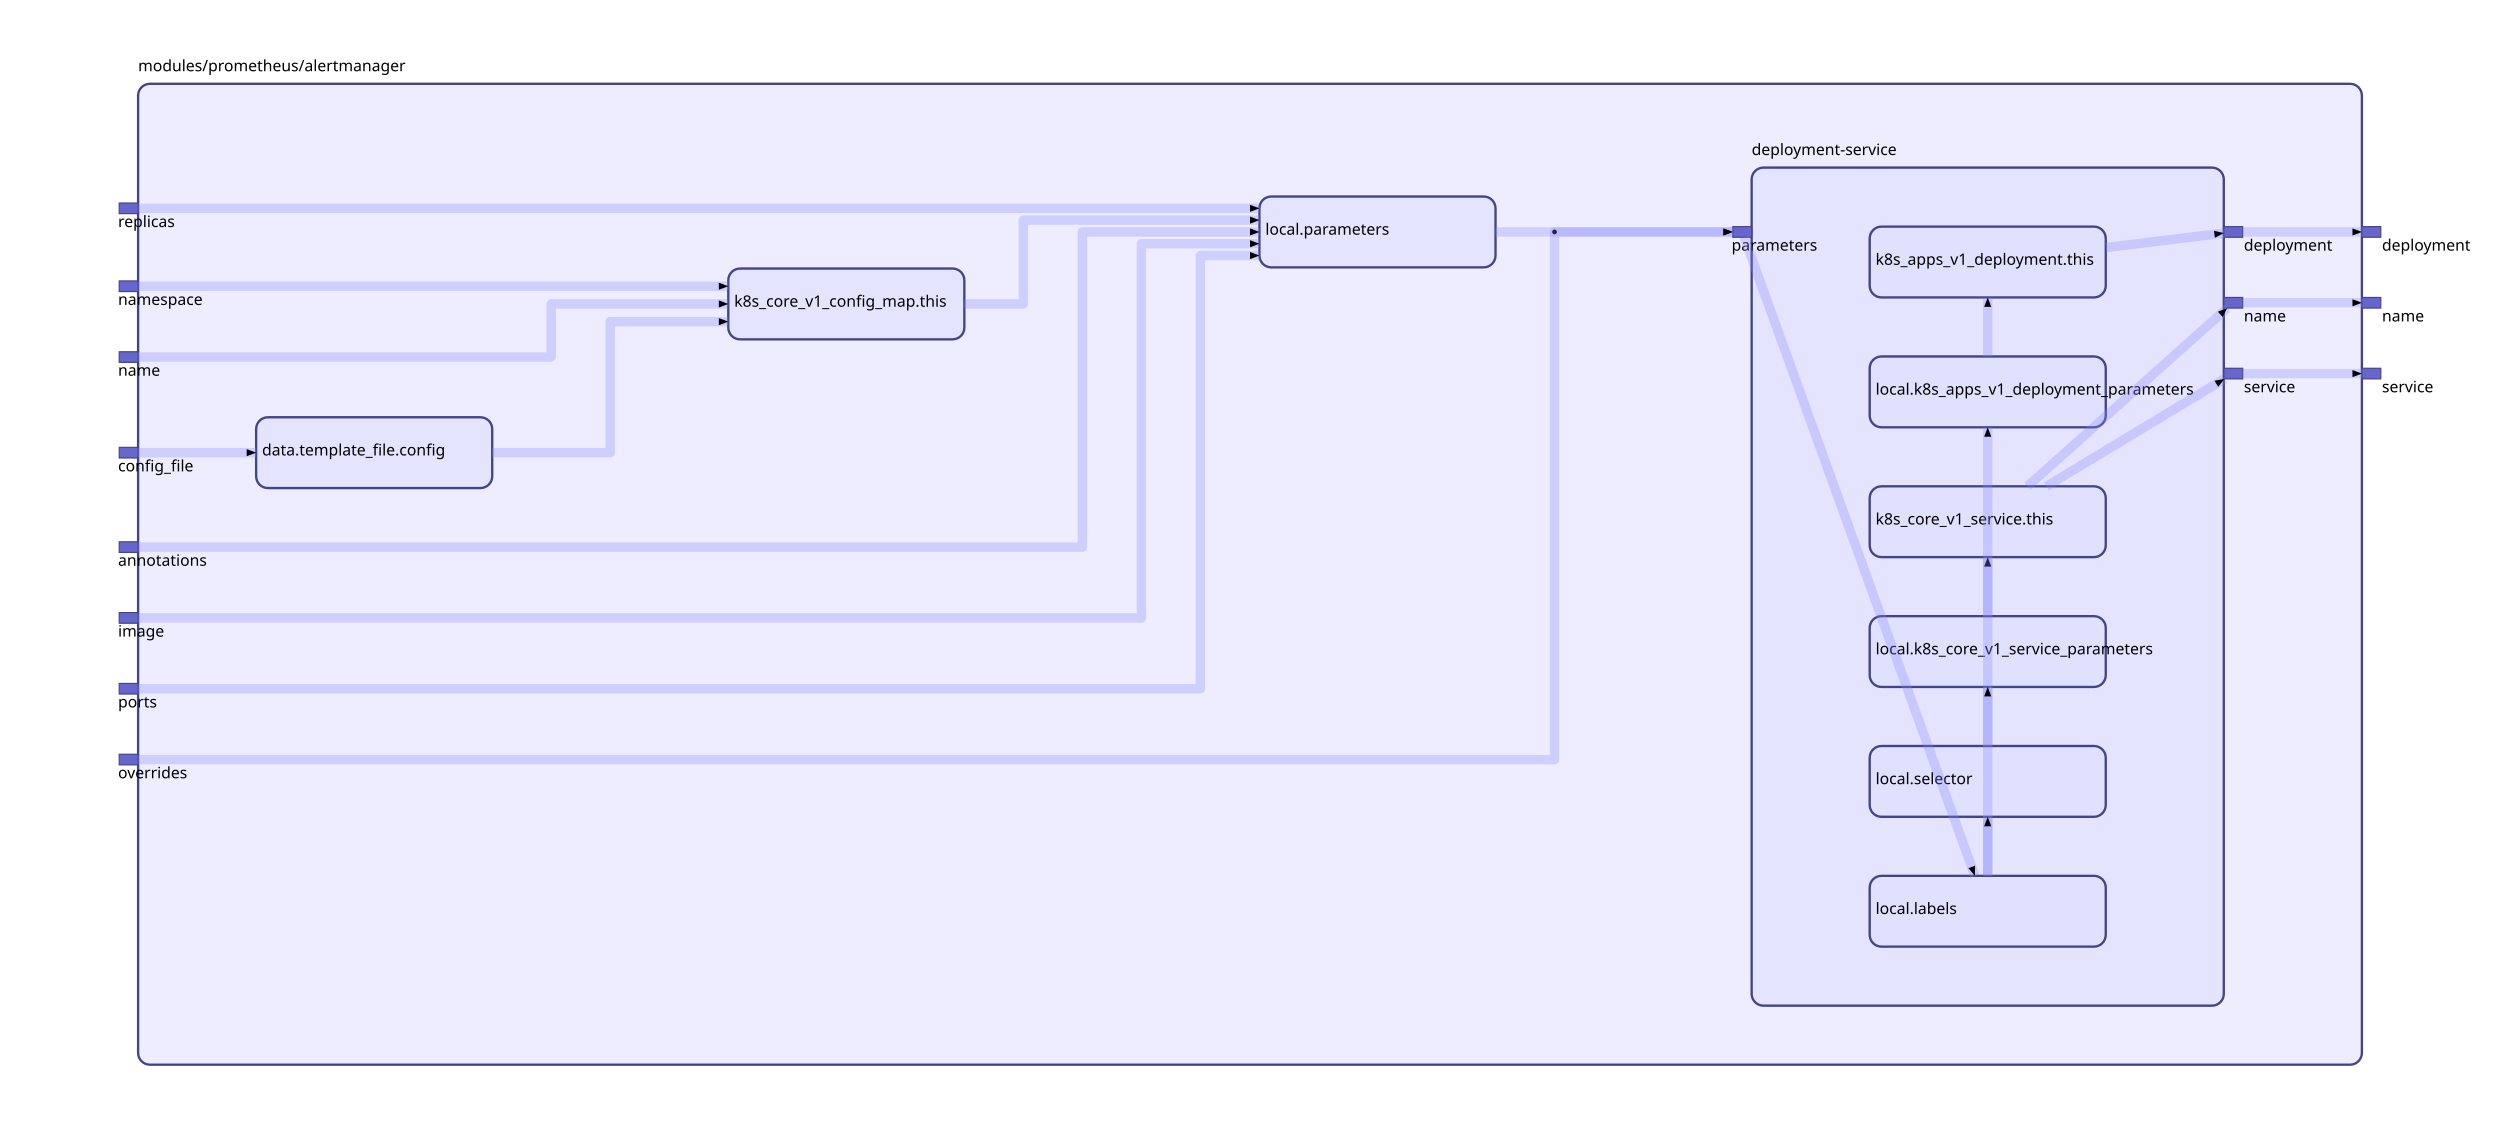
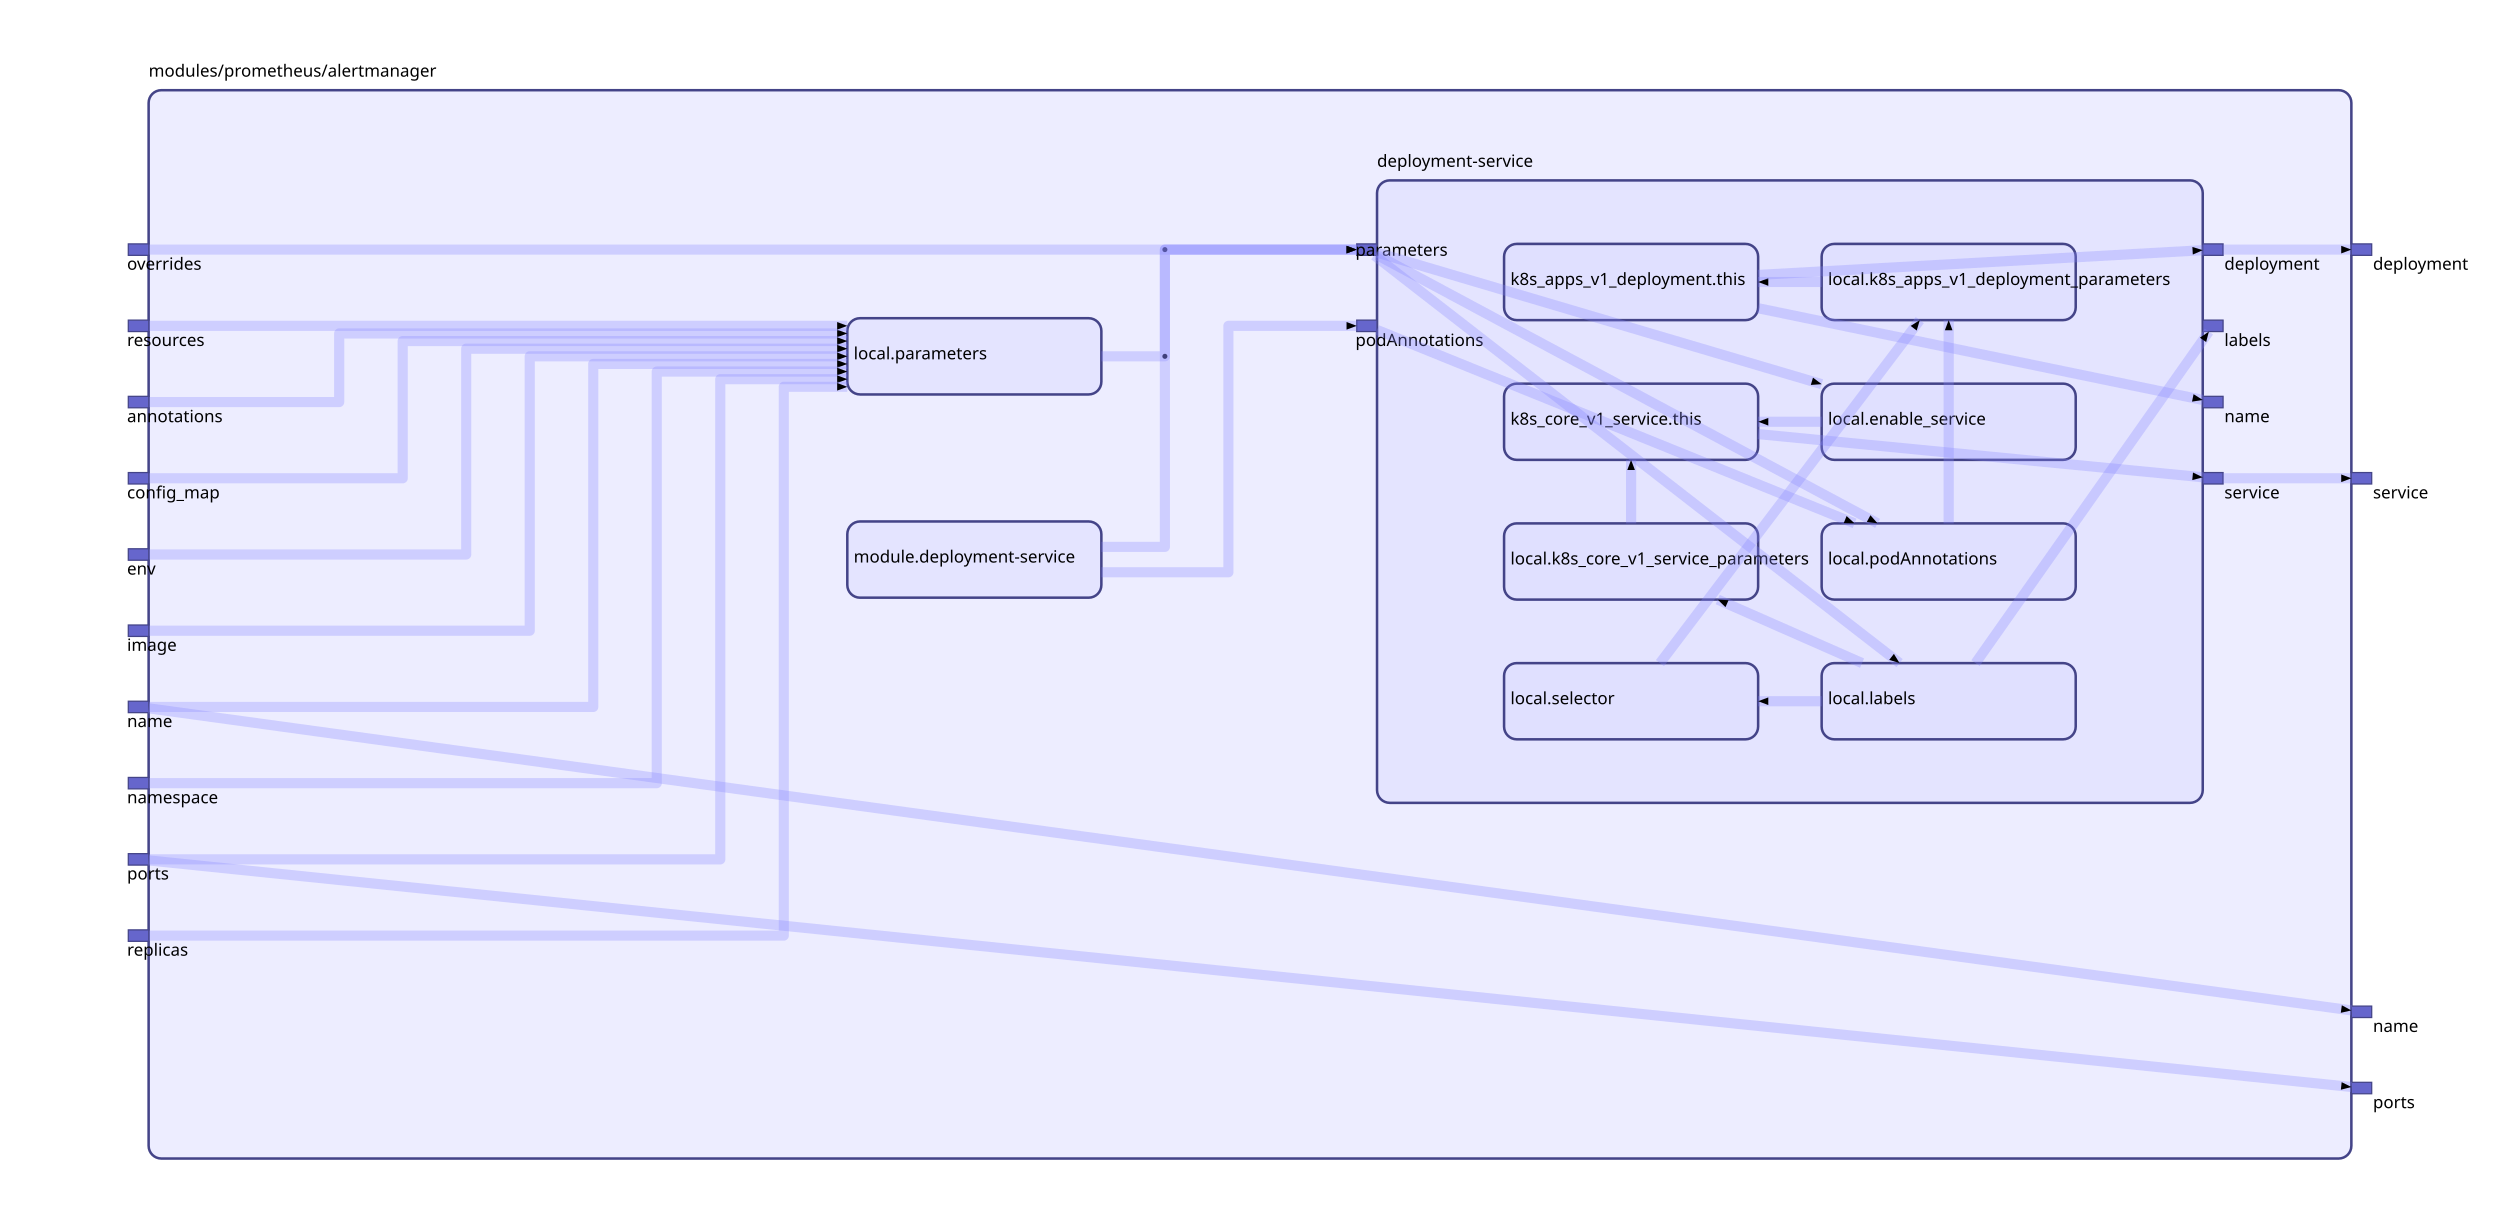
- <svg xmlns="http://www.w3.org/2000/svg" id="sprotty_1" class="sprotty-graph sprotty" tabindex="1002" viewBox="0 0 2118 952">
+ <svg xmlns="http://www.w3.org/2000/svg" id="sprotty_1" class="sprotty-graph sprotty" tabindex="1002" viewBox="0 0 1968 962">
  <style>
.elknode {
    stroke: #448;
    stroke-width: 2;
    fill: #ddf;
    fill-opacity: 0.5;
}

.elkport {
    stroke: #448;
    stroke-width: 1;
    fill: #66c;
}

.elkedge {
    fill: none;
    stroke: #88f;
    stroke-width: 8;
    stroke-opacity: 0.3;
    pointer-events: stroke;
    stroke-linejoin: round;
}

.elkedge:hover {
    stroke: #448;
    stroke-width: 8;
    stroke-opacity: 1;
    stroke-dasharray: 16px;
    stroke-dashoffset: 32px;
    animation: stroke 0.5s linear infinite;
}

@keyframes stroke {
    to {
        stroke-dashoffset: 0;
    }
}

.elkedge.arrow {
    fill: #336;
}

.elklabel {
    stroke-width: 0;
    stroke: #000;
    fill: #000;
    font-family: sans-serif;
    font-size: 10pt;
    dominant-baseline: hanging;
}

.elklabel:hover {
    font-size: 24pt;
}

.elkjunction {
    stroke: none;
    fill: #224;
}

.selected &gt; rect {
    stroke-width: 3;
}

.mouseover {
    stroke: #88f;
}
/*
 * Copyright (C) 2017 TypeFox and others.
 *
 * Licensed under the Apache License, Version 2.0 (the "License"); you may not use this file except in compliance with the License.
 * You may obtain a copy of the License at http://www.apache.org/licenses/LICENSE-2.0
 */

.sprotty {
    padding: 0px;
    font-family: "Helvetica Neue", Helvetica, Arial, sans-serif;
}

.sprotty-hidden {
    display: block;
    position: absolute;
    width: 0px;
    height: 0px;
}

.sprotty-popup {
    font-family: "Helvetica Neue", Helvetica, Arial, sans-serif;
    position: absolute;
    background: white;
    border-radius: 5px;
    border: 1px solid;
    max-width: 400px;
    min-width: 100px;
}

.sprotty-popup &gt; div {
    margin: 10px;
}

.sprotty-popup-closed {
    display: none;
}
</style>
  <g transform="scale(1) translate(0,0)">
    <g id="sprotty_3" transform="translate(117, 71)" opacity="1">
-       <rect class="elknode" x="0" y="0" rx="10" width="1884" height="831" />
-       <g id="sprotty_5" transform="translate(100, 282.5)" opacity="1">
+       <rect class="elknode" x="0" y="0" rx="10" width="1734" height="841" />
+       <g id="sprotty_5" transform="translate(550, 179.5)" opacity="1">
        <rect class="elknode" x="0" y="0" rx="10" width="200" height="60" />
-         <text id="sprotty_6" class="elklabel" transform="translate(5, 22) translate(0, 0)" opacity="1">data.template_file.config</text>
-       </g>
-       <g id="sprotty_10" transform="translate(500, 156.5)" opacity="1">
+         <text id="sprotty_6" class="elklabel" transform="translate(5, 22) translate(0, 0)" opacity="1">local.parameters</text>
+       </g>
+       <g id="sprotty_34" transform="translate(967, 71)" opacity="1">
+         <rect class="elknode" x="0" y="0" rx="10" width="650" height="490" />
+         <g id="sprotty_36" transform="translate(100, 50)" opacity="1">
+           <rect class="elknode" x="0" y="0" rx="10" width="200" height="60" />
+           <text id="sprotty_37" class="elklabel" transform="translate(5, 22) translate(0, 0)" opacity="1">k8s_apps_v1_deployment.this</text>
+         </g>
+         <g id="sprotty_38" transform="translate(350, 50)" opacity="1">
+           <rect class="elknode" x="0" y="0" rx="10" width="200" height="60" />
+           <text id="sprotty_39" class="elklabel" transform="translate(5, 22) translate(0, 0)" opacity="1">local.k8s_apps_v1_deployment_parameters</text>
+         </g>
+         <g id="sprotty_41" transform="translate(100, 160)" opacity="1">
+           <rect class="elknode" x="0" y="0" rx="10" width="200" height="60" />
+           <text id="sprotty_42" class="elklabel" transform="translate(5, 22) translate(0, 0)" opacity="1">k8s_core_v1_service.this</text>
+         </g>
+         <g id="sprotty_43" transform="translate(350, 160)" opacity="1">
+           <rect class="elknode" x="0" y="0" rx="10" width="200" height="60" />
+           <text id="sprotty_44" class="elklabel" transform="translate(5, 22) translate(0, 0)" opacity="1">local.enable_service</text>
+         </g>
+         <g id="sprotty_46" transform="translate(100, 270)" opacity="1">
+           <rect class="elknode" x="0" y="0" rx="10" width="200" height="60" />
+           <text id="sprotty_47" class="elklabel" transform="translate(5, 22) translate(0, 0)" opacity="1">local.k8s_core_v1_service_parameters</text>
+         </g>
+         <g id="sprotty_52" transform="translate(350, 270)" opacity="1">
+           <rect class="elknode" x="0" y="0" rx="10" width="200" height="60" />
+           <text id="sprotty_53" class="elklabel" transform="translate(5, 22) translate(0, 0)" opacity="1">local.podAnnotations</text>
+         </g>
+         <g id="sprotty_55" transform="translate(100, 380)" opacity="1">
+           <rect class="elknode" x="0" y="0" rx="10" width="200" height="60" />
+           <text id="sprotty_56" class="elklabel" transform="translate(5, 22) translate(0, 0)" opacity="1">local.selector</text>
+         </g>
+         <g id="sprotty_58" transform="translate(350, 380)" opacity="1">
+           <rect class="elknode" x="0" y="0" rx="10" width="200" height="60" />
+           <text id="sprotty_59" class="elklabel" transform="translate(5, 22) translate(0, 0)" opacity="1">local.labels</text>
+         </g>
+         <g id="sprotty_49" transform="translate(-16, 50)" opacity="1">
+           <rect class="elkport" x="0" y="0" width="16" height="9" />
+           <text id="sprotty_50" class="elklabel" transform="translate(-1, -1) translate(0, 0)" opacity="1">parameters</text>
+         </g>
+         <g id="sprotty_63" transform="translate(-16, 110)" opacity="1">
+           <rect class="elkport" x="0" y="0" width="16" height="9" />
+           <text id="sprotty_64" class="elklabel" transform="translate(-1, 10) translate(0, 0)" opacity="1">podAnnotations</text>
+         </g>
+         <g id="sprotty_67" transform="translate(650, 50)" opacity="1">
+           <rect class="elkport" x="0" y="0" width="16" height="9" />
+           <text id="sprotty_68" class="elklabel" transform="translate(17, 10) translate(0, 0)" opacity="1">deployment</text>
+         </g>
+         <g id="sprotty_70" transform="translate(650, 110)" opacity="1">
+           <rect class="elkport" x="0" y="0" width="16" height="9" />
+           <text id="sprotty_71" class="elklabel" transform="translate(17, 10) translate(0, 0)" opacity="1">labels</text>
+         </g>
+         <g id="sprotty_73" transform="translate(650, 170)" opacity="1">
+           <rect class="elkport" x="0" y="0" width="16" height="9" />
+           <text id="sprotty_74" class="elklabel" transform="translate(17, 10) translate(0, 0)" opacity="1">name</text>
+         </g>
+         <g id="sprotty_76" transform="translate(650, 230)" opacity="1">
+           <rect class="elkport" x="0" y="0" width="16" height="9" />
+           <text id="sprotty_77" class="elklabel" transform="translate(17, 10) translate(0, 0)" opacity="1">service</text>
+         </g>
+         <text id="sprotty_35" class="elklabel" transform="translate(0, -21) translate(0, 0)" opacity="1">deployment-service</text>
+       </g>
+       <g id="sprotty_80" transform="translate(550, 339.5)" opacity="1">
        <rect class="elknode" x="0" y="0" rx="10" width="200" height="60" />
-         <text id="sprotty_11" class="elklabel" transform="translate(5, 22) translate(0, 0)" opacity="1">k8s_core_v1_config_map.this</text>
-       </g>
-       <g id="sprotty_19" transform="translate(950, 95.5)" opacity="1">
-         <rect class="elknode" x="0" y="0" rx="10" width="200" height="60" />
-         <text id="sprotty_20" class="elklabel" transform="translate(5, 22) translate(0, 0)" opacity="1">local.parameters</text>
-       </g>
-       <g id="sprotty_34" transform="translate(1367, 71)" opacity="1">
-         <rect class="elknode" x="0" y="0" rx="10" width="400" height="710" />
-         <g id="sprotty_36" transform="translate(100, 50)" opacity="1">
-           <rect class="elknode" x="0" y="0" rx="10" width="200" height="60" />
-           <text id="sprotty_37" class="elklabel" transform="translate(5, 22) translate(0, 0)" opacity="1">k8s_apps_v1_deployment.this</text>
-         </g>
-         <g id="sprotty_38" transform="translate(100, 160)" opacity="1">
-           <rect class="elknode" x="0" y="0" rx="10" width="200" height="60" />
-           <text id="sprotty_39" class="elklabel" transform="translate(5, 22) translate(0, 0)" opacity="1">local.k8s_apps_v1_deployment_parameters</text>
-         </g>
-         <g id="sprotty_41" transform="translate(100, 270)" opacity="1">
-           <rect class="elknode" x="0" y="0" rx="10" width="200" height="60" />
-           <text id="sprotty_42" class="elklabel" transform="translate(5, 22) translate(0, 0)" opacity="1">k8s_core_v1_service.this</text>
-         </g>
-         <g id="sprotty_43" transform="translate(100, 380)" opacity="1">
-           <rect class="elknode" x="0" y="0" rx="10" width="200" height="60" />
-           <text id="sprotty_44" class="elklabel" transform="translate(5, 22) translate(0, 0)" opacity="1">local.k8s_core_v1_service_parameters</text>
-         </g>
-         <g id="sprotty_46" transform="translate(100, 490)" opacity="1">
-           <rect class="elknode" x="0" y="0" rx="10" width="200" height="60" />
-           <text id="sprotty_47" class="elklabel" transform="translate(5, 22) translate(0, 0)" opacity="1">local.selector</text>
-         </g>
-         <g id="sprotty_49" transform="translate(100, 600)" opacity="1">
-           <rect class="elknode" x="0" y="0" rx="10" width="200" height="60" />
-           <text id="sprotty_50" class="elklabel" transform="translate(5, 22) translate(0, 0)" opacity="1">local.labels</text>
-         </g>
-         <g id="sprotty_52" transform="translate(-16, 50)" opacity="1">
-           <rect class="elkport" x="0" y="0" width="16" height="9" />
-           <text id="sprotty_53" class="elklabel" transform="translate(-1, 10) translate(0, 0)" opacity="1">parameters</text>
-         </g>
-         <g id="sprotty_56" transform="translate(400, 50)" opacity="1">
-           <rect class="elkport" x="0" y="0" width="16" height="9" />
-           <text id="sprotty_57" class="elklabel" transform="translate(17, 10) translate(0, 0)" opacity="1">deployment</text>
-         </g>
-         <g id="sprotty_59" transform="translate(400, 110)" opacity="1">
-           <rect class="elkport" x="0" y="0" width="16" height="9" />
-           <text id="sprotty_60" class="elklabel" transform="translate(17, 10) translate(0, 0)" opacity="1">name</text>
-         </g>
-         <g id="sprotty_62" transform="translate(400, 170)" opacity="1">
-           <rect class="elkport" x="0" y="0" width="16" height="9" />
-           <text id="sprotty_63" class="elklabel" transform="translate(17, 10) translate(0, 0)" opacity="1">service</text>
-         </g>
-         <text id="sprotty_35" class="elklabel" transform="translate(0, -21) translate(0, 0)" opacity="1">deployment-service</text>
-       </g>
-       <g id="sprotty_7" transform="translate(-16, 308)" opacity="1">
-         <rect class="elkport" x="0" y="0" width="16" height="9" />
-         <text id="sprotty_8" class="elklabel" transform="translate(-1, 10) translate(0, 0)" opacity="1">config_file</text>
-       </g>
-       <g id="sprotty_13" transform="translate(-16, 227)" opacity="1">
-         <rect class="elkport" x="0" y="0" width="16" height="9" />
-         <text id="sprotty_14" class="elklabel" transform="translate(-1, 10) translate(0, 0)" opacity="1">name</text>
-       </g>
-       <g id="sprotty_16" transform="translate(-16, 167)" opacity="1">
-         <rect class="elkport" x="0" y="0" width="16" height="9" />
-         <text id="sprotty_17" class="elklabel" transform="translate(-1, 10) translate(0, 0)" opacity="1">namespace</text>
-       </g>
-       <g id="sprotty_22" transform="translate(-16, 388)" opacity="1">
-         <rect class="elkport" x="0" y="0" width="16" height="9" />
-         <text id="sprotty_23" class="elklabel" transform="translate(-1, 10) translate(0, 0)" opacity="1">annotations</text>
-       </g>
-       <g id="sprotty_25" transform="translate(-16, 448)" opacity="1">
-         <rect class="elkport" x="0" y="0" width="16" height="9" />
-         <text id="sprotty_26" class="elklabel" transform="translate(-1, 10) translate(0, 0)" opacity="1">image</text>
-       </g>
-       <g id="sprotty_28" transform="translate(-16, 508)" opacity="1">
-         <rect class="elkport" x="0" y="0" width="16" height="9" />
-         <text id="sprotty_29" class="elklabel" transform="translate(-1, 10) translate(0, 0)" opacity="1">ports</text>
-       </g>
-       <g id="sprotty_31" transform="translate(-16, 101)" opacity="1">
-         <rect class="elkport" x="0" y="0" width="16" height="9" />
-         <text id="sprotty_32" class="elklabel" transform="translate(-1, 10) translate(0, 0)" opacity="1">replicas</text>
-       </g>
-       <g id="sprotty_66" transform="translate(-16, 568)" opacity="1">
-         <rect class="elkport" x="0" y="0" width="16" height="9" />
-         <text id="sprotty_67" class="elklabel" transform="translate(-1, 10) translate(0, 0)" opacity="1">overrides</text>
-       </g>
-       <g id="sprotty_69" transform="translate(1884, 121)" opacity="1">
-         <rect class="elkport" x="0" y="0" width="16" height="9" />
-         <text id="sprotty_70" class="elklabel" transform="translate(17, 10) translate(0, 0)" opacity="1">deployment</text>
-       </g>
-       <g id="sprotty_72" transform="translate(1884, 181)" opacity="1">
-         <rect class="elkport" x="0" y="0" width="16" height="9" />
-         <text id="sprotty_73" class="elklabel" transform="translate(17, 10) translate(0, 0)" opacity="1">name</text>
-       </g>
-       <g id="sprotty_75" transform="translate(1884, 241)" opacity="1">
-         <rect class="elkport" x="0" y="0" width="16" height="9" />
-         <text id="sprotty_76" class="elklabel" transform="translate(17, 10) translate(0, 0)" opacity="1">service</text>
+         <text id="sprotty_81" class="elklabel" transform="translate(5, 22) translate(0, 0)" opacity="1">module.deployment-service</text>
+       </g>
+       <g id="sprotty_7" transform="translate(-16, 241)" opacity="1">
+         <rect class="elkport" x="0" y="0" width="16" height="9" />
+         <text id="sprotty_8" class="elklabel" transform="translate(-1, 10) translate(0, 0)" opacity="1">annotations</text>
+       </g>
+       <g id="sprotty_10" transform="translate(-16, 301)" opacity="1">
+         <rect class="elkport" x="0" y="0" width="16" height="9" />
+         <text id="sprotty_11" class="elklabel" transform="translate(-1, 10) translate(0, 0)" opacity="1">config_map</text>
+       </g>
+       <g id="sprotty_13" transform="translate(-16, 361)" opacity="1">
+         <rect class="elkport" x="0" y="0" width="16" height="9" />
+         <text id="sprotty_14" class="elklabel" transform="translate(-1, 10) translate(0, 0)" opacity="1">env</text>
+       </g>
+       <g id="sprotty_16" transform="translate(-16, 421)" opacity="1">
+         <rect class="elkport" x="0" y="0" width="16" height="9" />
+         <text id="sprotty_17" class="elklabel" transform="translate(-1, 10) translate(0, 0)" opacity="1">image</text>
+       </g>
+       <g id="sprotty_19" transform="translate(-16, 481)" opacity="1">
+         <rect class="elkport" x="0" y="0" width="16" height="9" />
+         <text id="sprotty_20" class="elklabel" transform="translate(-1, 10) translate(0, 0)" opacity="1">name</text>
+       </g>
+       <g id="sprotty_22" transform="translate(-16, 541)" opacity="1">
+         <rect class="elkport" x="0" y="0" width="16" height="9" />
+         <text id="sprotty_23" class="elklabel" transform="translate(-1, 10) translate(0, 0)" opacity="1">namespace</text>
+       </g>
+       <g id="sprotty_25" transform="translate(-16, 601)" opacity="1">
+         <rect class="elkport" x="0" y="0" width="16" height="9" />
+         <text id="sprotty_26" class="elklabel" transform="translate(-1, 10) translate(0, 0)" opacity="1">ports</text>
+       </g>
+       <g id="sprotty_28" transform="translate(-16, 661)" opacity="1">
+         <rect class="elkport" x="0" y="0" width="16" height="9" />
+         <text id="sprotty_29" class="elklabel" transform="translate(-1, 10) translate(0, 0)" opacity="1">replicas</text>
+       </g>
+       <g id="sprotty_31" transform="translate(-16, 181)" opacity="1">
+         <rect class="elkport" x="0" y="0" width="16" height="9" />
+         <text id="sprotty_32" class="elklabel" transform="translate(-1, 10) translate(0, 0)" opacity="1">resources</text>
+       </g>
+       <g id="sprotty_83" transform="translate(-16, 121)" opacity="1">
+         <rect class="elkport" x="0" y="0" width="16" height="9" />
+         <text id="sprotty_84" class="elklabel" transform="translate(-1, 10) translate(0, 0)" opacity="1">overrides</text>
+       </g>
+       <g id="sprotty_87" transform="translate(1734, 121)" opacity="1">
+         <rect class="elkport" x="0" y="0" width="16" height="9" />
+         <text id="sprotty_88" class="elklabel" transform="translate(17, 10) translate(0, 0)" opacity="1">deployment</text>
+       </g>
+       <g id="sprotty_90" transform="translate(1734, 721)" opacity="1">
+         <rect class="elkport" x="0" y="0" width="16" height="9" />
+         <text id="sprotty_91" class="elklabel" transform="translate(17, 10) translate(0, 0)" opacity="1">name</text>
+       </g>
+       <g id="sprotty_93" transform="translate(1734, 781)" opacity="1">
+         <rect class="elkport" x="0" y="0" width="16" height="9" />
+         <text id="sprotty_94" class="elklabel" transform="translate(17, 10) translate(0, 0)" opacity="1">ports</text>
+       </g>
+       <g id="sprotty_96" transform="translate(1734, 301)" opacity="1">
+         <rect class="elkport" x="0" y="0" width="16" height="9" />
+         <text id="sprotty_97" class="elklabel" transform="translate(17, 10) translate(0, 0)" opacity="1">service</text>
      </g>
      <text id="sprotty_4" class="elklabel" transform="translate(0, -21) translate(0, 0)" opacity="1">modules/prometheus/alertmanager</text>
      <g id="sprotty_9" class="sprotty-edge" opacity="1">
-         <path class="elkedge" d="M 0,312.5 L 100,312.5" />
-         <path class="edge arrow" d="M 0,0 L 8,-3 L 8,3 Z" transform="rotate(180 100 312.5) translate(100 312.5)" />
+         <path class="elkedge" d="M 0,245.5 L 150,245.5 L 150,191.5 L 550,191.5" />
+         <path class="edge arrow" d="M 0,0 L 8,-3 L 8,3 Z" transform="rotate(180 550 191.5) translate(550 191.5)" />
      </g>
      <g id="sprotty_12" class="sprotty-edge" opacity="1">
-         <path class="elkedge" d="M 300,312.5 L 400,312.5 L 400,201.5 L 500,201.5" />
-         <path class="edge arrow" d="M 0,0 L 8,-3 L 8,3 Z" transform="rotate(180 500 201.5) translate(500 201.5)" />
+         <path class="elkedge" d="M 0,305.5 L 200,305.5 L 200,197.5 L 550,197.5" />
+         <path class="edge arrow" d="M 0,0 L 8,-3 L 8,3 Z" transform="rotate(180 550 197.5) translate(550 197.5)" />
      </g>
      <g id="sprotty_15" class="sprotty-edge" opacity="1">
-         <path class="elkedge" d="M 0,231.5 L 350,231.5 L 350,186.5 L 500,186.5" />
-         <path class="edge arrow" d="M 0,0 L 8,-3 L 8,3 Z" transform="rotate(180 500 186.5) translate(500 186.5)" />
+         <path class="elkedge" d="M 0,365.5 L 250,365.5 L 250,203.5 L 550,203.5" />
+         <path class="edge arrow" d="M 0,0 L 8,-3 L 8,3 Z" transform="rotate(180 550 203.5) translate(550 203.5)" />
      </g>
      <g id="sprotty_18" class="sprotty-edge" opacity="1">
-         <path class="elkedge" d="M 0,171.5 L 500,171.5" />
-         <path class="edge arrow" d="M 0,0 L 8,-3 L 8,3 Z" transform="rotate(180 500 171.5) translate(500 171.5)" />
+         <path class="elkedge" d="M 0,425.5 L 300,425.5 L 300,209.5 L 550,209.5" />
+         <path class="edge arrow" d="M 0,0 L 8,-3 L 8,3 Z" transform="rotate(180 550 209.5) translate(550 209.5)" />
      </g>
      <g id="sprotty_21" class="sprotty-edge" opacity="1">
-         <path class="elkedge" d="M 700,186.5 L 750,186.5 L 750,115.5 L 950,115.5" />
-         <path class="edge arrow" d="M 0,0 L 8,-3 L 8,3 Z" transform="rotate(180 950 115.5) translate(950 115.5)" />
+         <path class="elkedge" d="M 0,485.5 L 350,485.5 L 350,215.5 L 550,215.5" />
+         <path class="edge arrow" d="M 0,0 L 8,-3 L 8,3 Z" transform="rotate(180 550 215.5) translate(550 215.5)" />
      </g>
      <g id="sprotty_24" class="sprotty-edge" opacity="1">
-         <path class="elkedge" d="M 0,392.5 L 800,392.5 L 800,125.5 L 950,125.5" />
-         <path class="edge arrow" d="M 0,0 L 8,-3 L 8,3 Z" transform="rotate(180 950 125.5) translate(950 125.5)" />
+         <path class="elkedge" d="M 0,545.5 L 400,545.5 L 400,221.5 L 550,221.5" />
+         <path class="edge arrow" d="M 0,0 L 8,-3 L 8,3 Z" transform="rotate(180 550 221.5) translate(550 221.5)" />
      </g>
      <g id="sprotty_27" class="sprotty-edge" opacity="1">
-         <path class="elkedge" d="M 0,452.5 L 850,452.5 L 850,135.5 L 950,135.5" />
-         <path class="edge arrow" d="M 0,0 L 8,-3 L 8,3 Z" transform="rotate(180 950 135.5) translate(950 135.5)" />
+         <path class="elkedge" d="M 0,605.5 L 450,605.5 L 450,227.5 L 550,227.5" />
+         <path class="edge arrow" d="M 0,0 L 8,-3 L 8,3 Z" transform="rotate(180 550 227.5) translate(550 227.5)" />
      </g>
      <g id="sprotty_30" class="sprotty-edge" opacity="1">
-         <path class="elkedge" d="M 0,512.5 L 900,512.5 L 900,145.5 L 950,145.5" />
-         <path class="edge arrow" d="M 0,0 L 8,-3 L 8,3 Z" transform="rotate(180 950 145.5) translate(950 145.5)" />
+         <path class="elkedge" d="M 0,665.5 L 500,665.5 L 500,233.5 L 550,233.5" />
+         <path class="edge arrow" d="M 0,0 L 8,-3 L 8,3 Z" transform="rotate(180 550 233.5) translate(550 233.5)" />
      </g>
      <g id="sprotty_33" class="sprotty-edge" opacity="1">
-         <path class="elkedge" d="M 0,105.5 L 950,105.5" />
-         <path class="edge arrow" d="M 0,0 L 8,-3 L 8,3 Z" transform="rotate(180 950 105.5) translate(950 105.5)" />
+         <path class="elkedge" d="M 0,185.5 L 550,185.5" />
+         <path class="edge arrow" d="M 0,0 L 8,-3 L 8,3 Z" transform="rotate(180 550 185.5) translate(550 185.5)" />
      </g>
      <g id="sprotty_40" class="sprotty-edge" opacity="1">
-         <path class="elkedge" d="M 1567,231 L 1567,181" />
-         <path class="edge arrow" d="M 0,0 L 8,-3 L 8,3 Z" transform="rotate(90 1567 181) translate(1567 181)" />
+         <path class="elkedge" d="M 1317,151 L 1267,151" />
+         <path class="edge arrow" d="M 0,0 L 8,-3 L 8,3 Z" transform="rotate(0 1267 151) translate(1267 151)" />
      </g>
      <g id="sprotty_45" class="sprotty-edge" opacity="1">
-         <path class="elkedge" d="M 1567,451 L 1567,401" />
-         <path class="edge arrow" d="M 0,0 L 8,-3 L 8,3 Z" transform="rotate(90 1567 401) translate(1567 401)" />
+         <path class="elkedge" d="M 1317,261 L 1267,261" />
+         <path class="edge arrow" d="M 0,0 L 8,-3 L 8,3 Z" transform="rotate(0 1267 261) translate(1267 261)" />
      </g>
      <g id="sprotty_48" class="sprotty-edge" opacity="1">
-         <path class="elkedge" d="M 1567,561 L 1567,291" />
-         <path class="edge arrow" d="M 0,0 L 8,-3 L 8,3 Z" transform="rotate(90 1567 291) translate(1567 291)" />
+         <path class="elkedge" d="M 1167,341 L 1167,291" />
+         <path class="edge arrow" d="M 0,0 L 8,-3 L 8,3 Z" transform="rotate(90 1167 291) translate(1167 291)" />
      </g>
      <g id="sprotty_51" class="sprotty-edge" opacity="1">
-         <path class="elkedge" d="M 1567,671 L 1567,511" />
-         <path class="edge arrow" d="M 0,0 L 8,-3 L 8,3 Z" transform="rotate(90 1567 511) translate(1567 511)" />
+         <path class="elkedge" d="M 967,127.867 L 1317,231.415" />
+         <path class="edge arrow" d="M 0,0 L 8,-3 L 8,3 Z" transform="rotate(-163.5191 1317 231.4148) translate(1317 231.4148)" />
      </g>
      <g id="sprotty_54" class="sprotty-edge" opacity="1">
-         <path class="elkedge" d="M 1360.626,130 L 1556.157,671" />
-         <path class="edge arrow" d="M 0,0 L 8,-3 L 8,3 Z" transform="rotate(-109.8711 1556.157 671) translate(1556.157 671)" />
-       </g>
-       <g id="sprotty_55" class="sprotty-edge" opacity="1">
-         <path class="elkedge" d="M 1567,671 L 1567,621" />
-         <path class="edge arrow" d="M 0,0 L 8,-3 L 8,3 Z" transform="rotate(90 1567 621) translate(1567 621)" />
-       </g>
-       <g id="sprotty_58" class="sprotty-edge" opacity="1">
-         <path class="elkedge" d="M 1667,138.74 L 1767,126.481" />
-         <path class="edge arrow" d="M 0,0 L 8,-3 L 8,3 Z" transform="rotate(173.0106 1767 126.4808) translate(1767 126.4808)" />
+         <path class="elkedge" d="M 1417,341 L 1417,181" />
+         <path class="edge arrow" d="M 0,0 L 8,-3 L 8,3 Z" transform="rotate(90 1417 181) translate(1417 181)" />
+       </g>
+       <g id="sprotty_57" class="sprotty-edge" opacity="1">
+         <path class="elkedge" d="M 1189.727,451 L 1394.273,181" />
+         <path class="edge arrow" d="M 0,0 L 8,-3 L 8,3 Z" transform="rotate(127.1467 1394.273 181) translate(1394.273 181)" />
+       </g>
+       <g id="sprotty_60" class="sprotty-edge" opacity="1">
+         <path class="elkedge" d="M 1348.818,451 L 1235.182,401" />
+         <path class="edge arrow" d="M 0,0 L 8,-3 L 8,3 Z" transform="rotate(23.74949 1235.182 401) translate(1235.182 401)" />
      </g>
      <g id="sprotty_61" class="sprotty-edge" opacity="1">
-         <path class="elkedge" d="M 1600.639,341 L 1769.954,190" />
-         <path class="edge arrow" d="M 0,0 L 8,-3 L 8,3 Z" transform="rotate(138.2726 1769.954 190) translate(1769.954 190)" />
-       </g>
-       <g id="sprotty_64" class="sprotty-edge" opacity="1">
-         <path class="elkedge" d="M 1616.721,341 L 1767.542,250" />
-         <path class="edge arrow" d="M 0,0 L 8,-3 L 8,3 Z" transform="rotate(148.8947 1767.542 250) translate(1767.542 250)" />
+         <path class="elkedge" d="M 964.797,130 L 1378.35,451" />
+         <path class="edge arrow" d="M 0,0 L 8,-3 L 8,3 Z" transform="rotate(-142.1814 1378.35 451) translate(1378.35 451)" />
+       </g>
+       <g id="sprotty_62" class="sprotty-edge" opacity="1">
+         <path class="elkedge" d="M 967,129.788 L 1361.033,341" />
+         <path class="edge arrow" d="M 0,0 L 8,-3 L 8,3 Z" transform="rotate(-151.8075 1361.033 341) translate(1361.033 341)" />
      </g>
      <g id="sprotty_65" class="sprotty-edge" opacity="1">
-         <path class="elkedge" d="M 1150,125.5 L 1351,125.5" />
-         <path class="edge arrow" d="M 0,0 L 8,-3 L 8,3 Z" transform="rotate(180 1351 125.5) translate(1351 125.5)" />
-       </g>
-       <g id="sprotty_68" class="sprotty-edge" opacity="1">
-         <path class="elkedge" d="M 0,572.5 L 1200,572.5 L 1200,125.5 L 1351,125.5" />
-         <path class="edge arrow" d="M 0,0 L 8,-3 L 8,3 Z" transform="rotate(180 1351 125.5) translate(1351 125.5)" />
-         <g id="sprotty_68_j0" transform="translate(1200, 125.5)" opacity="1">
+         <path class="elkedge" d="M 967,188.74 L 1342.93,341" />
+         <path class="edge arrow" d="M 0,0 L 8,-3 L 8,3 Z" transform="rotate(-157.951 1342.93 341) translate(1342.93 341)" />
+       </g>
+       <g id="sprotty_66" class="sprotty-edge" opacity="1">
+         <path class="elkedge" d="M 1317,481 L 1267,481" />
+         <path class="edge arrow" d="M 0,0 L 8,-3 L 8,3 Z" transform="rotate(0 1267 481) translate(1267 481)" />
+       </g>
+       <g id="sprotty_69" class="sprotty-edge" opacity="1">
+         <path class="elkedge" d="M 1267,145.432 L 1617,125.945" />
+         <path class="edge arrow" d="M 0,0 L 8,-3 L 8,3 Z" transform="rotate(176.8132 1617 125.9454) translate(1617 125.9454)" />
+       </g>
+       <g id="sprotty_72" class="sprotty-edge" opacity="1">
+         <path class="elkedge" d="M 1438.117,451 L 1621.832,190" />
+         <path class="edge arrow" d="M 0,0 L 8,-3 L 8,3 Z" transform="rotate(125.1414 1621.832 190) translate(1621.832 190)" />
+       </g>
+       <g id="sprotty_75" class="sprotty-edge" opacity="1">
+         <path class="elkedge" d="M 1267,171.633 L 1617,243.849" />
+         <path class="edge arrow" d="M 0,0 L 8,-3 L 8,3 Z" transform="rotate(-168.3417 1617 243.8493) translate(1617 243.8493)" />
+       </g>
+       <g id="sprotty_78" class="sprotty-edge" opacity="1">
+         <path class="elkedge" d="M 1267,270.716 L 1617,304.723" />
+         <path class="edge arrow" d="M 0,0 L 8,-3 L 8,3 Z" transform="rotate(-174.4505 1617 304.7227) translate(1617 304.7227)" />
+       </g>
+       <g id="sprotty_79" class="sprotty-edge" opacity="1">
+         <path class="elkedge" d="M 750,209.5 L 800,209.5 L 800,125.5 L 951,125.5" />
+         <path class="edge arrow" d="M 0,0 L 8,-3 L 8,3 Z" transform="rotate(180 951 125.5) translate(951 125.5)" />
+         <g id="sprotty_79_j0" transform="translate(800, 209.5)" opacity="1">
          <circle class="elkjunction" r="2" />
        </g>
-       </g>
-       <g id="sprotty_71" class="sprotty-edge" opacity="1">
-         <path class="elkedge" d="M 1783,125.5 L 1884,125.5" />
-         <path class="edge arrow" d="M 0,0 L 8,-3 L 8,3 Z" transform="rotate(180 1884 125.5) translate(1884 125.5)" />
-       </g>
-       <g id="sprotty_74" class="sprotty-edge" opacity="1">
-         <path class="elkedge" d="M 1783,185.5 L 1884,185.5" />
-         <path class="edge arrow" d="M 0,0 L 8,-3 L 8,3 Z" transform="rotate(180 1884 185.5) translate(1884 185.5)" />
-       </g>
-       <g id="sprotty_77" class="sprotty-edge" opacity="1">
-         <path class="elkedge" d="M 1783,245.5 L 1884,245.5" />
-         <path class="edge arrow" d="M 0,0 L 8,-3 L 8,3 Z" transform="rotate(180 1884 245.5) translate(1884 245.5)" />
+         <g id="sprotty_79_j1" transform="translate(800, 125.5)" opacity="1">
+           <circle class="elkjunction" r="2" />
+         </g>
+       </g>
+       <g id="sprotty_82" class="sprotty-edge" opacity="1">
+         <path class="elkedge" d="M 750,359.5 L 800,359.5 L 800,125.5 L 951,125.5" />
+         <path class="edge arrow" d="M 0,0 L 8,-3 L 8,3 Z" transform="rotate(180 951 125.5) translate(951 125.5)" />
+       </g>
+       <g id="sprotty_85" class="sprotty-edge" opacity="1">
+         <path class="elkedge" d="M 0,125.5 L 951,125.5" />
+         <path class="edge arrow" d="M 0,0 L 8,-3 L 8,3 Z" transform="rotate(180 951 125.5) translate(951 125.5)" />
+       </g>
+       <g id="sprotty_86" class="sprotty-edge" opacity="1">
+         <path class="elkedge" d="M 750,379.5 L 850,379.5 L 850,185.5 L 951,185.5" />
+         <path class="edge arrow" d="M 0,0 L 8,-3 L 8,3 Z" transform="rotate(180 951 185.5) translate(951 185.5)" />
+       </g>
+       <g id="sprotty_89" class="sprotty-edge" opacity="1">
+         <path class="elkedge" d="M 1633,125.5 L 1734,125.5" />
+         <path class="edge arrow" d="M 0,0 L 8,-3 L 8,3 Z" transform="rotate(180 1734 125.5) translate(1734 125.5)" />
+       </g>
+       <g id="sprotty_92" class="sprotty-edge" opacity="1">
+         <path class="elkedge" d="M 0,486.597 L 1734,724.403" />
+         <path class="edge arrow" d="M 0,0 L 8,-3 L 8,3 Z" transform="rotate(-172.191 1734 724.4029) translate(1734 724.4029)" />
+       </g>
+       <g id="sprotty_95" class="sprotty-edge" opacity="1">
+         <path class="elkedge" d="M 0,606.323 L 1734,784.677" />
+         <path class="edge arrow" d="M 0,0 L 8,-3 L 8,3 Z" transform="rotate(-174.1274 1734 784.6771) translate(1734 784.6771)" />
+       </g>
+       <g id="sprotty_98" class="sprotty-edge" opacity="1">
+         <path class="elkedge" d="M 1633,305.5 L 1734,305.5" />
+         <path class="edge arrow" d="M 0,0 L 8,-3 L 8,3 Z" transform="rotate(180 1734 305.5) translate(1734 305.5)" />
      </g>
    </g>
  </g>
</svg>
